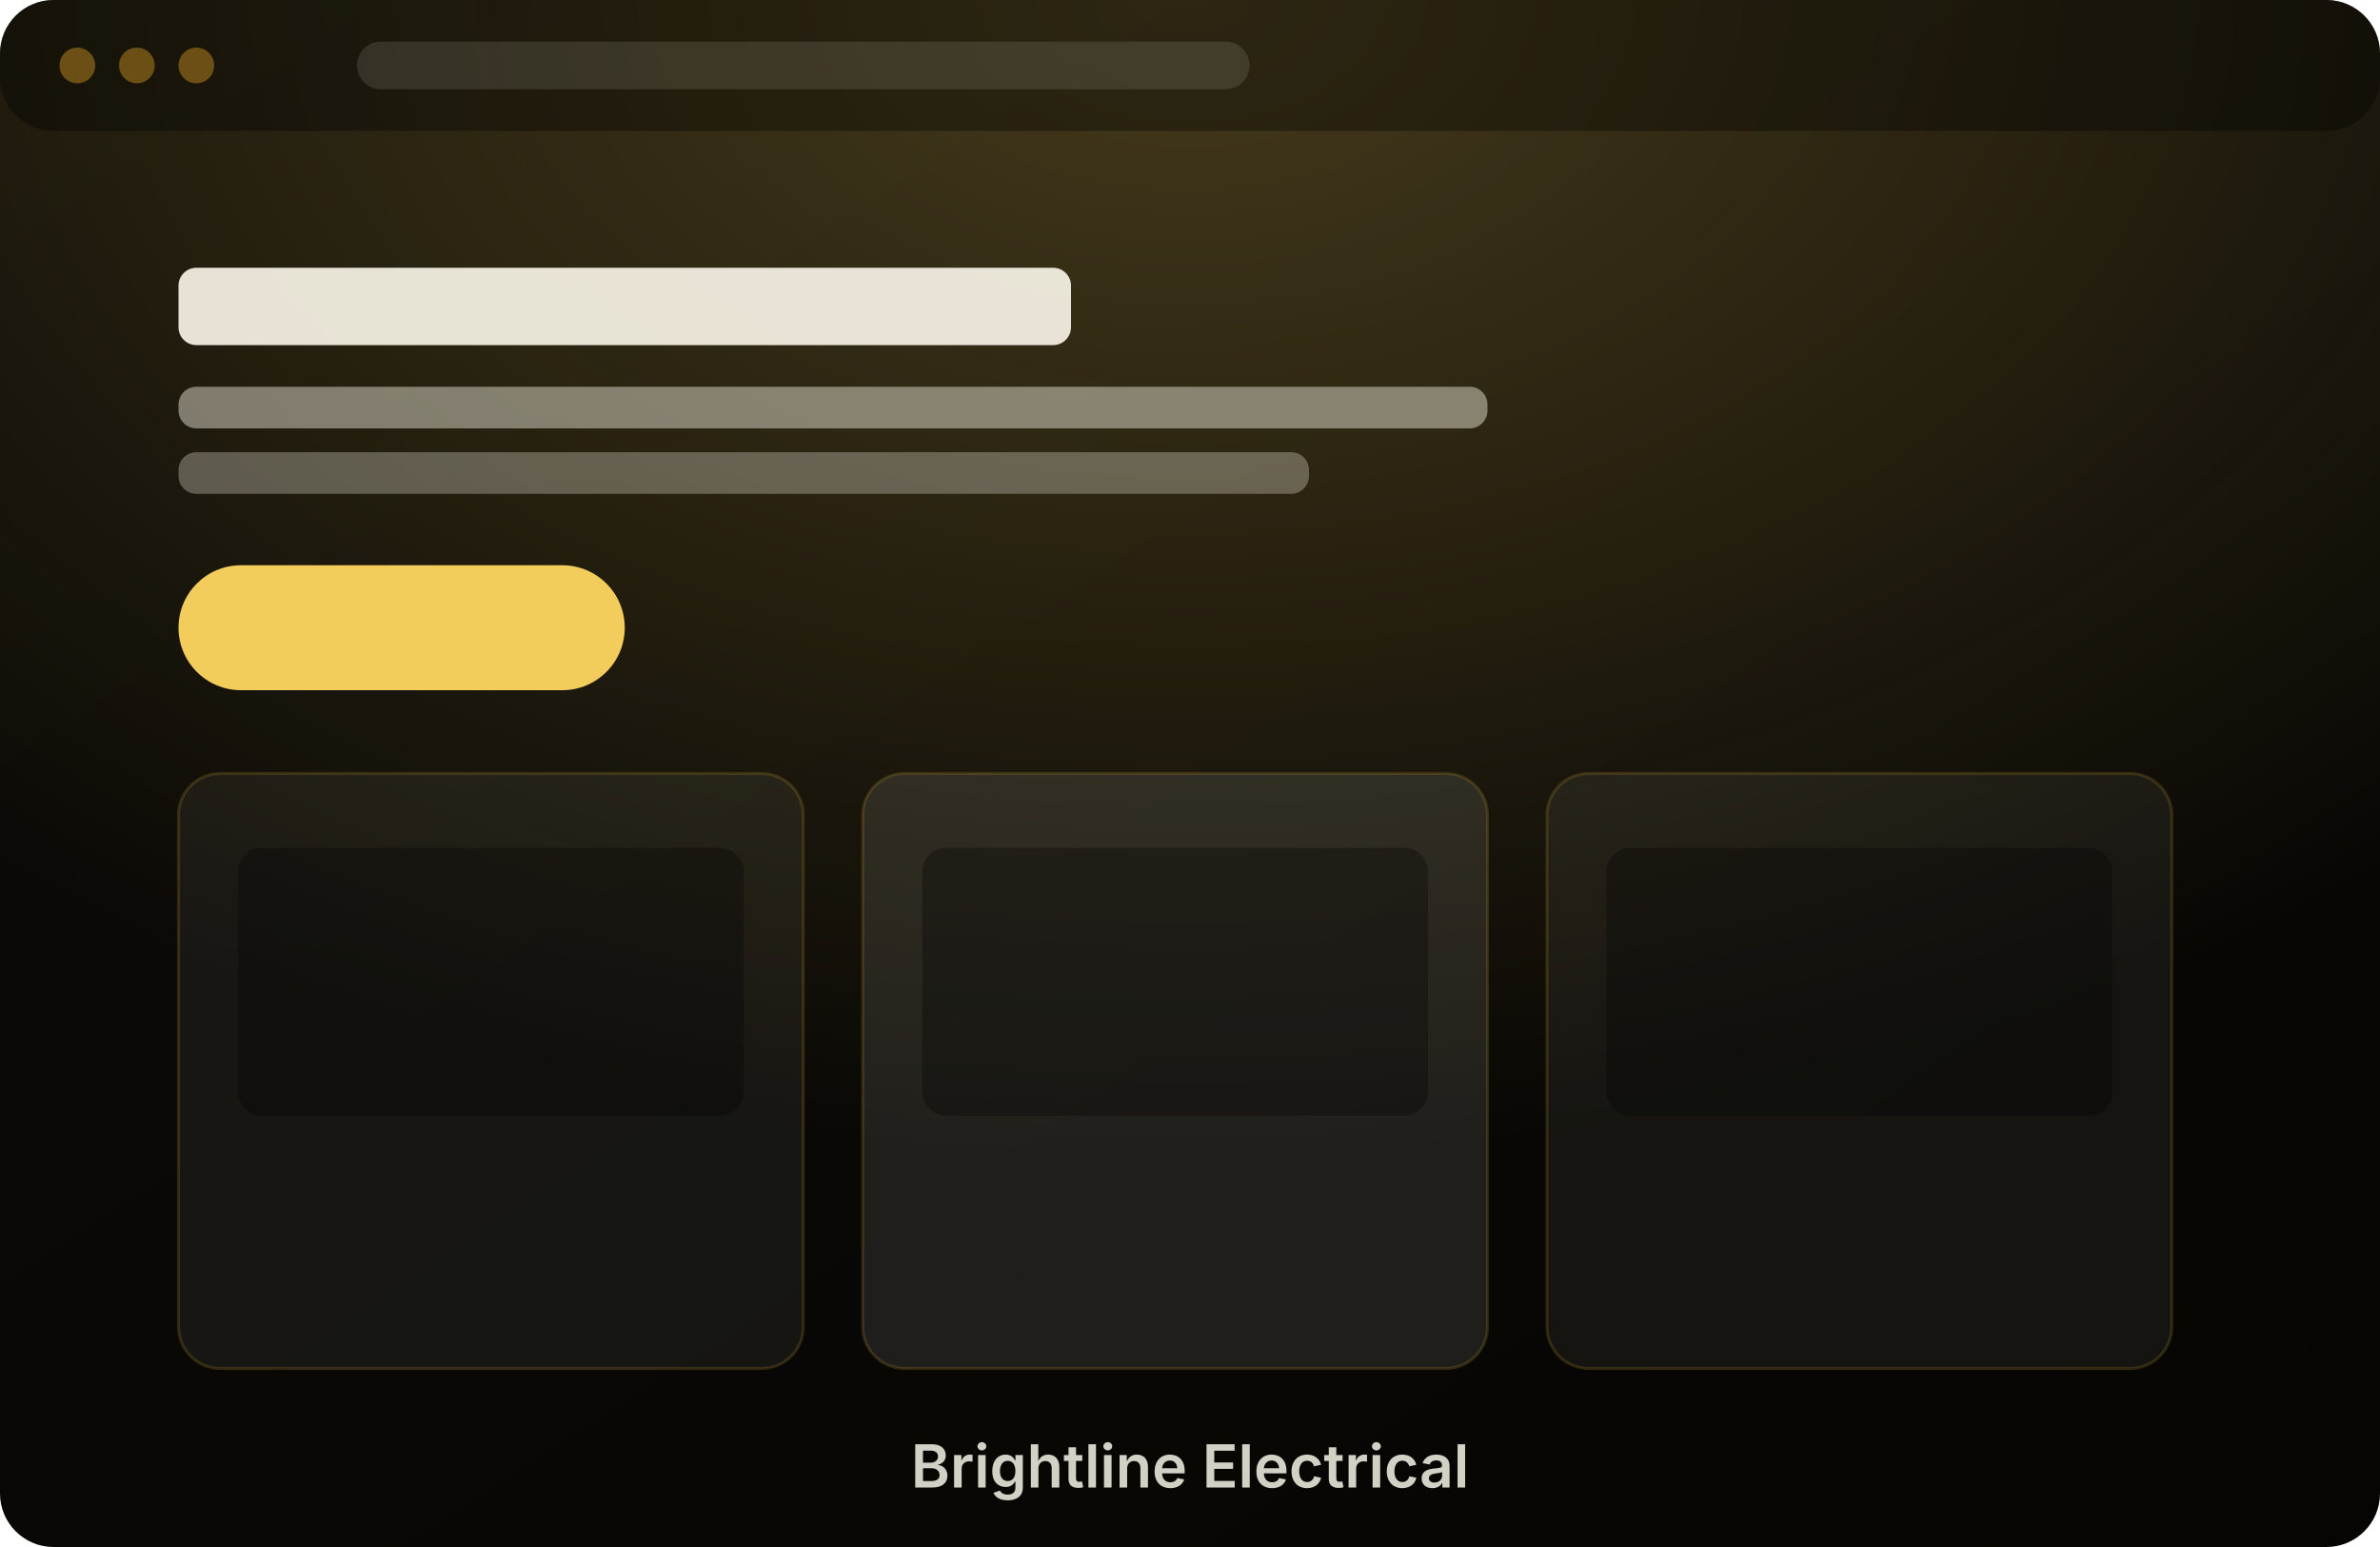
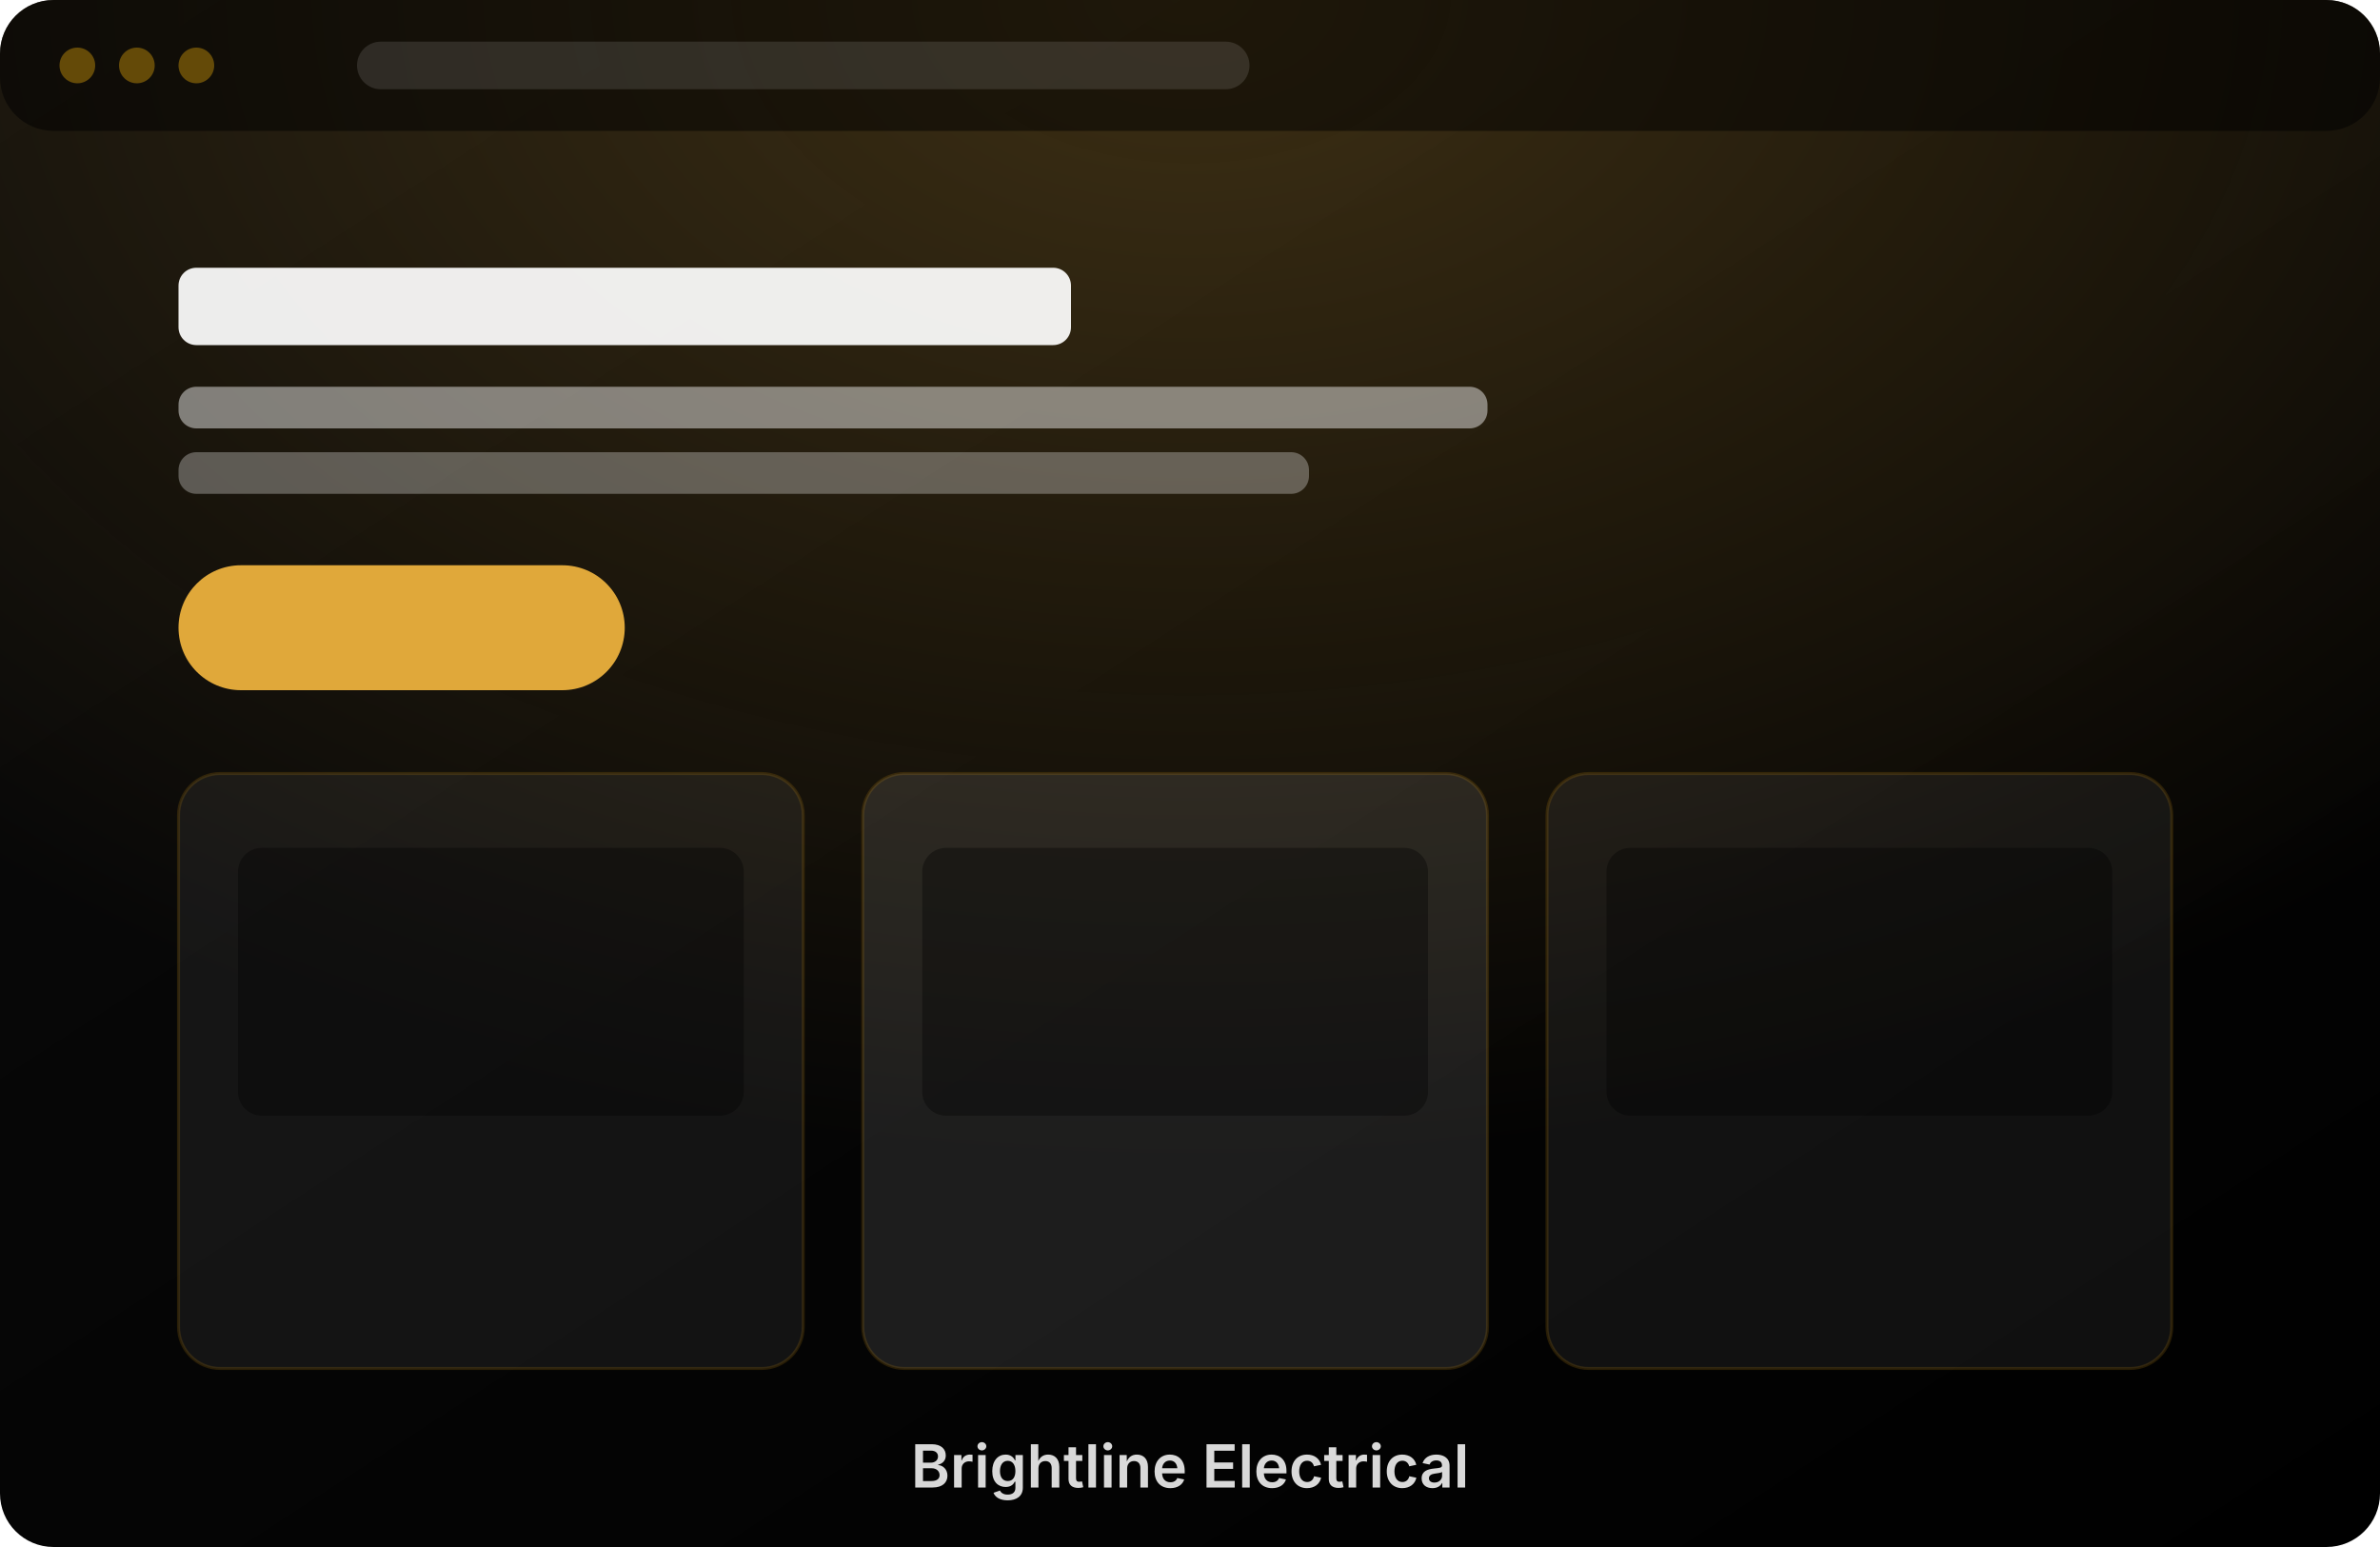
<svg xmlns="http://www.w3.org/2000/svg" viewBox="0 0 800 520">
  <defs>
    <linearGradient id="bg" x1="0" y1="0" x2="1" y2="1">
-       <stop offset="0%" stop-color="#0d0b07" />
-       <stop offset="100%" stop-color="#060503" />
+       <stop offset="0%" stop-color="#0a0a0a" />
+       <stop offset="100%" stop-color="#000000" />
    </linearGradient>
    <radialGradient id="glow" cx="50%" cy="0%" r="75%">
-       <stop offset="0%" stop-color="#f3cd5c" stop-opacity="0.25" />
-       <stop offset="100%" stop-color="#f3cd5c" stop-opacity="0" />
+       <stop offset="0%" stop-color="#e0a83a" stop-opacity="0.25" />
+       <stop offset="100%" stop-color="#e0a83a" stop-opacity="0" />
    </radialGradient>
  </defs>
  <rect width="800" height="520" rx="18" fill="url(#bg)" />
  <rect width="800" height="520" rx="18" fill="url(#glow)" />
-   <rect x="0" y="0" width="800" height="44" rx="18" fill="rgba(0,0,0,0.35)" />
-   <circle cx="26" cy="22" r="6" fill="#6b4f14" />
-   <circle cx="46" cy="22" r="6" fill="#6b4f14" />
-   <circle cx="66" cy="22" r="6" fill="#6b4f14" />
-   <rect x="120" y="14" width="300" height="16" rx="8" fill="rgba(247,243,230,0.12)" />
-   <rect x="60" y="90" width="300" height="26" rx="6" fill="rgba(247,243,230,0.92)" />
-   <rect x="60" y="130" width="440" height="14" rx="6" fill="rgba(247,243,230,0.45)" />
-   <rect x="60" y="152" width="380" height="14" rx="6" fill="rgba(247,243,230,0.3)" />
-   <rect x="60" y="190" width="150" height="42" rx="21" fill="#f3cd5c" />
-   <rect x="60" y="260" width="210" height="200" rx="14" fill="rgba(247,243,230,0.06)" stroke="rgba(212,175,55,0.18)" />
-   <rect x="290" y="260" width="210" height="200" rx="14" fill="rgba(247,243,230,0.1)" stroke="rgba(212,175,55,0.18)" />
-   <rect x="520" y="260" width="210" height="200" rx="14" fill="rgba(247,243,230,0.06)" stroke="rgba(212,175,55,0.18)" />
-   <rect x="80" y="285" width="170" height="90" rx="8" fill="rgba(0,0,0,0.3)" />
-   <rect x="310" y="285" width="170" height="90" rx="8" fill="rgba(0,0,0,0.3)" />
-   <rect x="540" y="285" width="170" height="90" rx="8" fill="rgba(0,0,0,0.3)" />
-   <text x="400" y="500" text-anchor="middle" font-family="Inter, Arial, sans-serif" font-size="20" font-weight="600" fill="rgba(247,243,230,0.85)">Brightline Electrical</text>
+   <rect x="0" y="0" width="800" height="44" rx="18" fill="rgba(0,0,0,0.5)" />
+   <circle cx="26" cy="22" r="6" fill="#644a08" />
+   <circle cx="46" cy="22" r="6" fill="#644a08" />
+   <circle cx="66" cy="22" r="6" fill="#644a08" />
+   <rect x="120" y="14" width="300" height="16" rx="8" fill="rgba(255,255,255,0.12)" />
+   <rect x="60" y="90" width="300" height="26" rx="6" fill="rgba(255,255,255,0.92)" />
+   <rect x="60" y="130" width="440" height="14" rx="6" fill="rgba(255,255,255,0.45)" />
+   <rect x="60" y="152" width="380" height="14" rx="6" fill="rgba(255,255,255,0.3)" />
+   <rect x="60" y="190" width="150" height="42" rx="21" fill="#e0a83a" />
+   <rect x="60" y="260" width="210" height="200" rx="14" fill="rgba(255,255,255,0.06)" stroke="rgba(189,134,15,0.2)" />
+   <rect x="290" y="260" width="210" height="200" rx="14" fill="rgba(255,255,255,0.1)" stroke="rgba(189,134,15,0.2)" />
+   <rect x="520" y="260" width="210" height="200" rx="14" fill="rgba(255,255,255,0.06)" stroke="rgba(189,134,15,0.2)" />
+   <rect x="80" y="285" width="170" height="90" rx="8" fill="rgba(0,0,0,0.35)" />
+   <rect x="310" y="285" width="170" height="90" rx="8" fill="rgba(0,0,0,0.35)" />
+   <rect x="540" y="285" width="170" height="90" rx="8" fill="rgba(0,0,0,0.35)" />
+   <text x="400" y="500" text-anchor="middle" font-family="Inter, Arial, sans-serif" font-size="20" font-weight="600" fill="rgba(255,255,255,0.85)">Brightline Electrical</text>
</svg>
